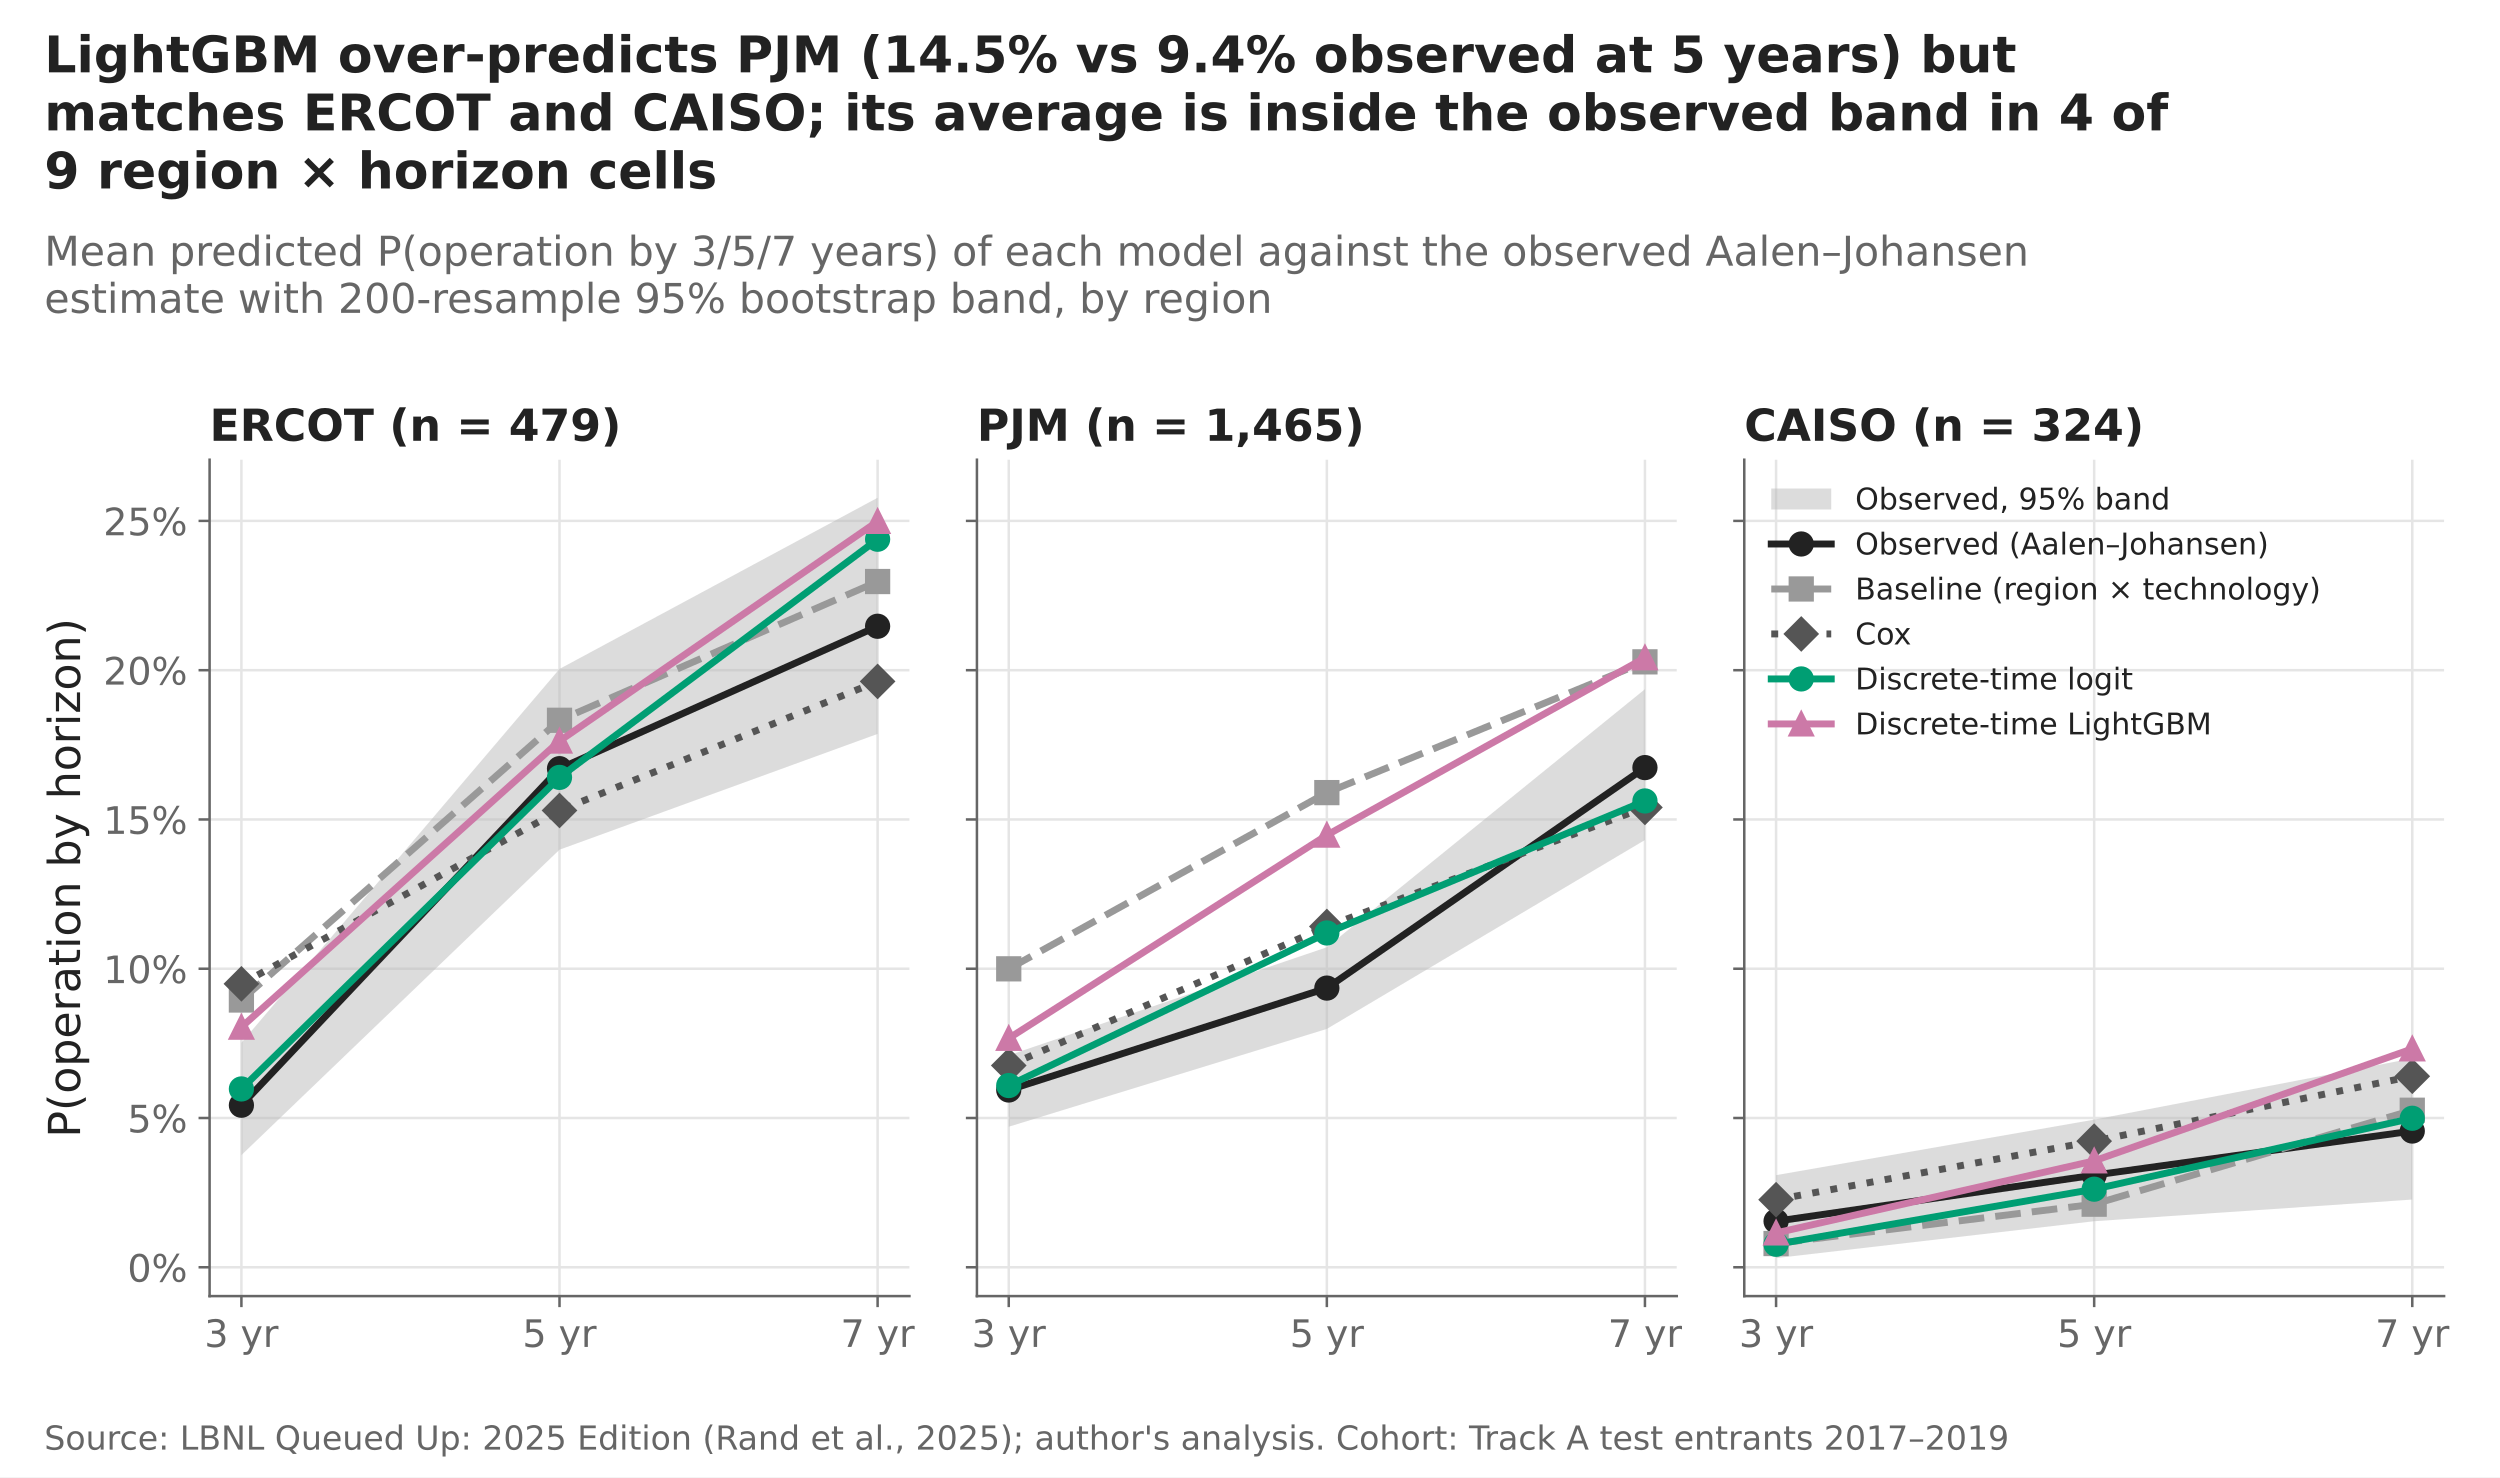
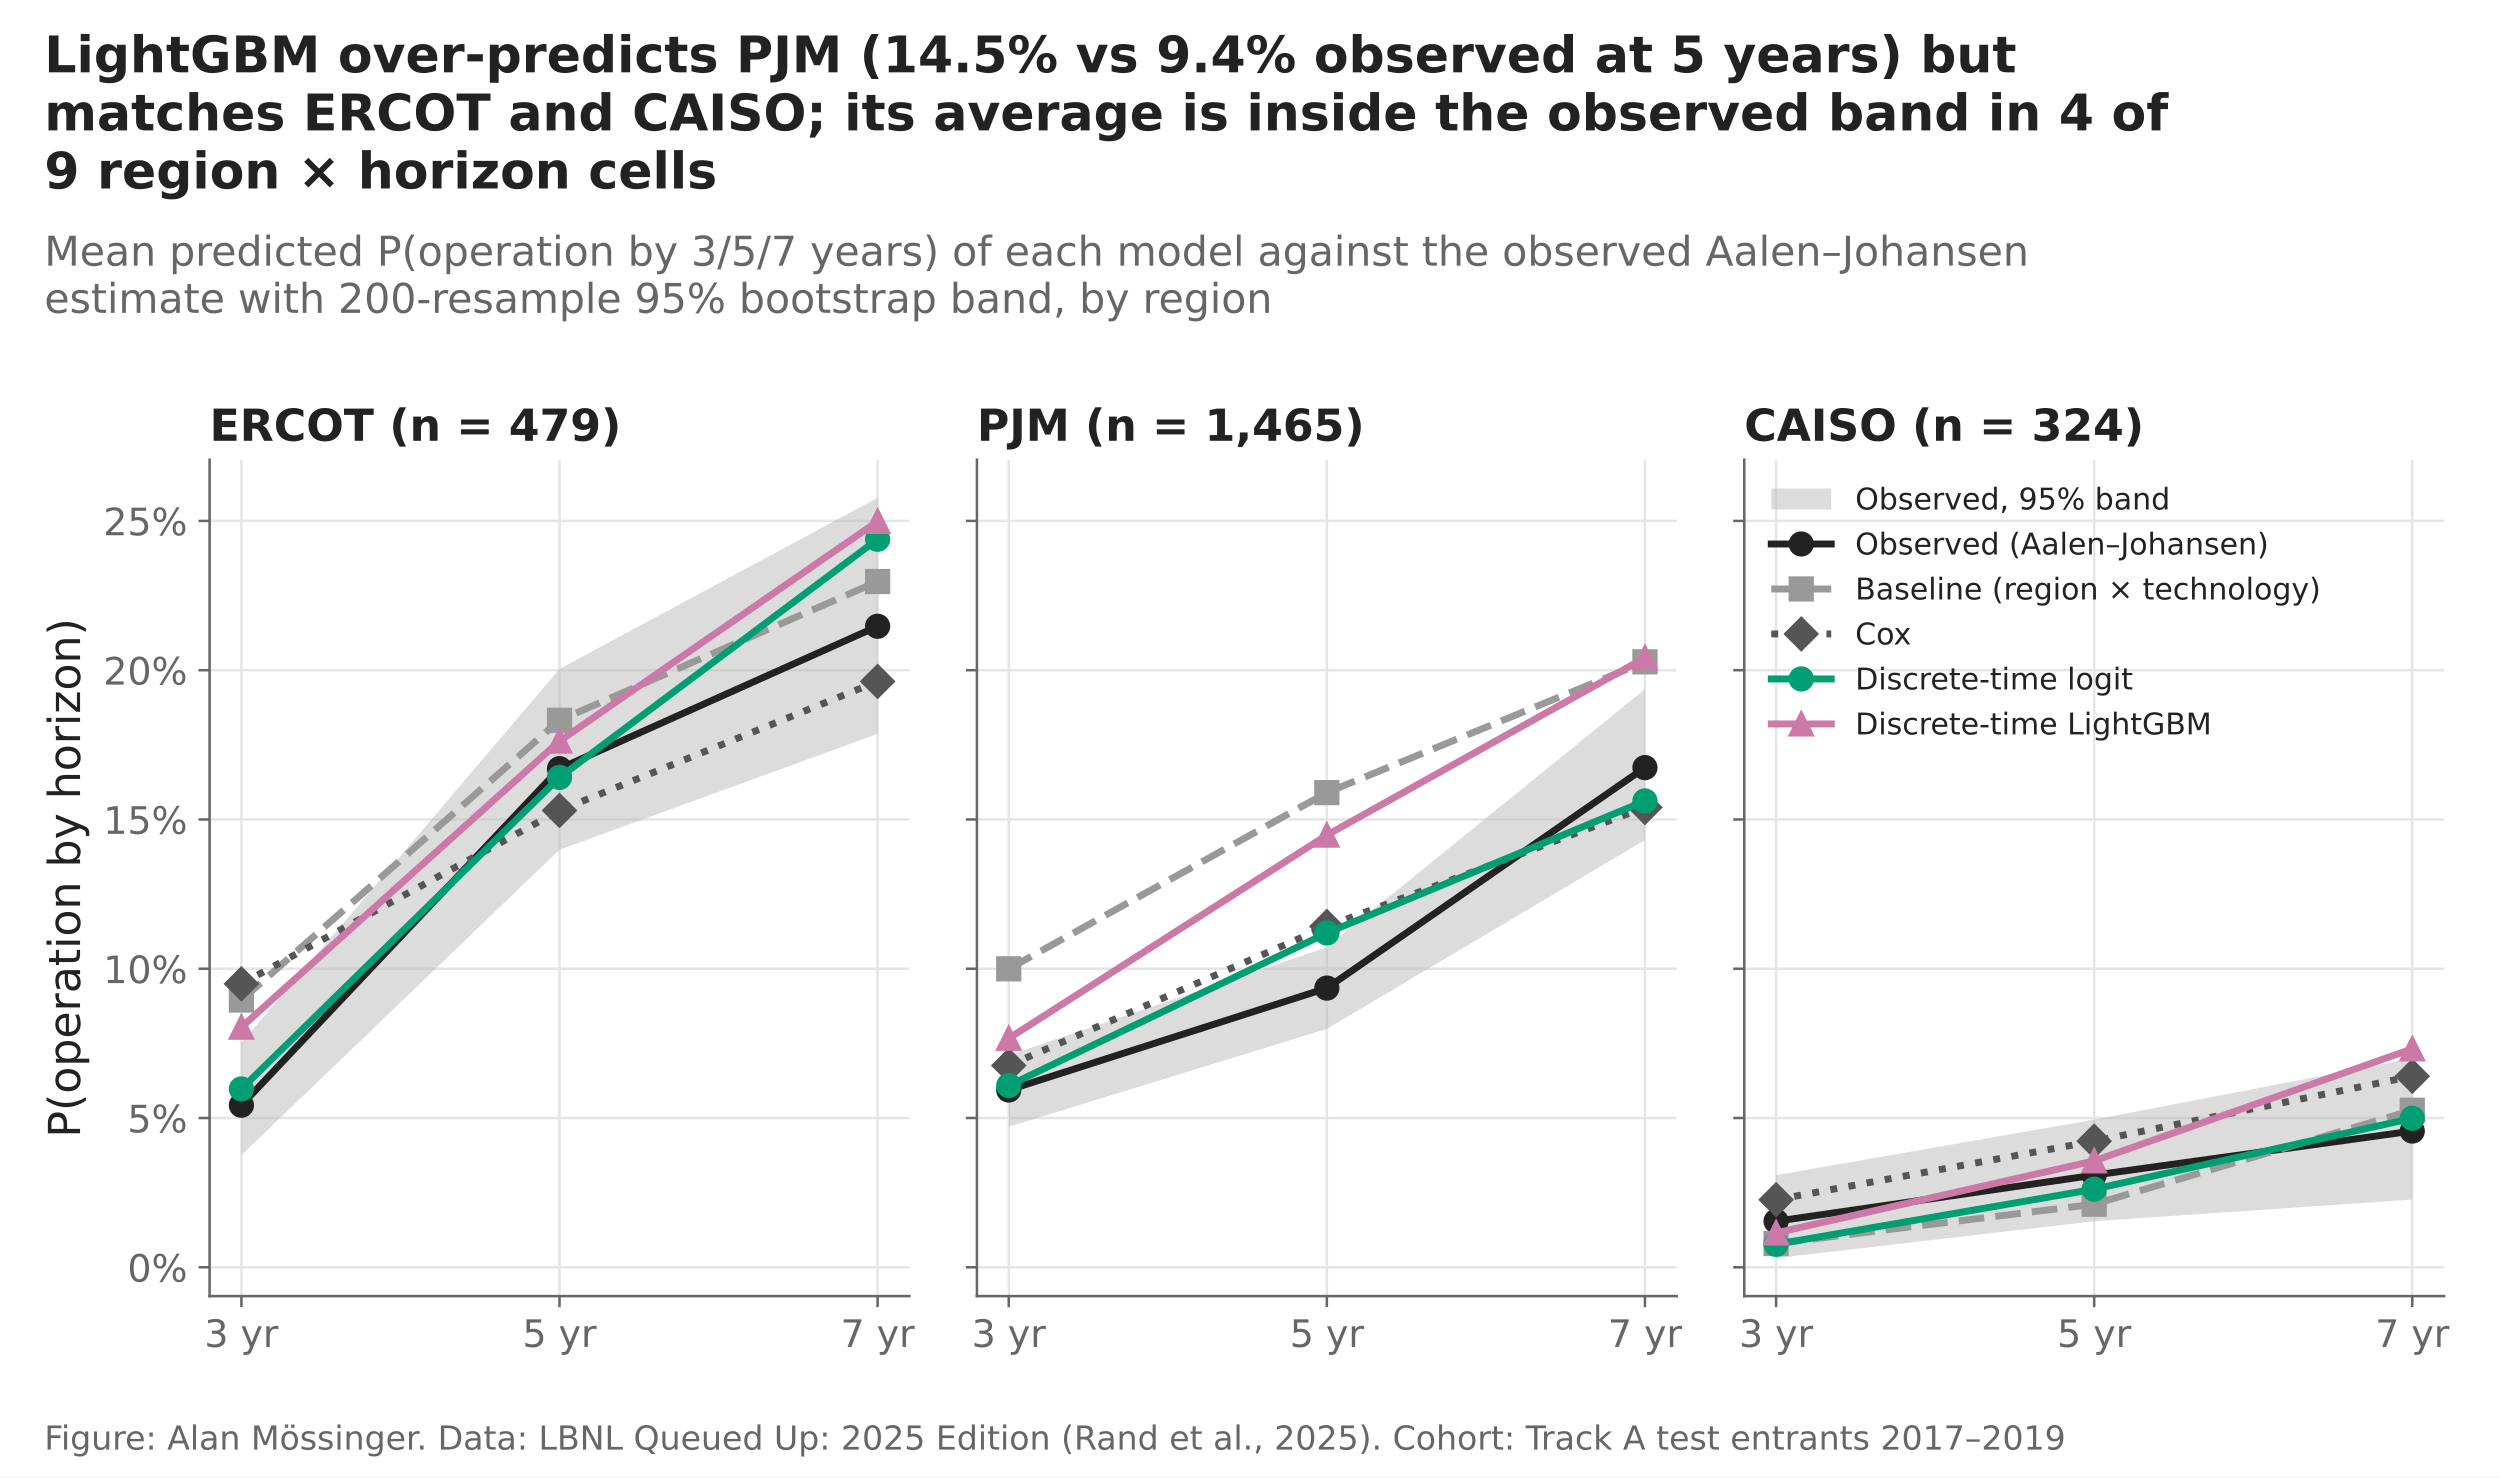
<svg xmlns="http://www.w3.org/2000/svg" xmlns:xlink="http://www.w3.org/1999/xlink" width="792pt" height="468pt" viewBox="0 0 792 468" version="1.1">
  <defs>
    <style type="text/css">*{stroke-linejoin: round; stroke-linecap: butt}</style>
  </defs>
  <g id="figure_1">
    <g id="patch_1">
      <path d="M 0 468  L 792 468  L 792 0  L 0 0  z " style="fill: #ffffff" />
    </g>
    <g id="axes_1">
      <g id="patch_2">
        <path d="M 66.4 410.603  L 288.103 410.603  L 288.103 145.641  L 66.4 145.641  z " style="fill: #ffffff" />
      </g>
      <g id="matplotlib.axis_1">
        <g id="xtick_1">
          <g id="line2d_1">
            <path d="M 76.477 410.603  L 76.477 145.641  " clip-path="url(#p78c0a862c9)" style="fill: none; stroke: #e5e5e5; stroke-width: 0.8; stroke-linecap: square" />
          </g>
          <g id="line2d_2">
            <defs>
              <path id="me00eba5936" d="M 0 0  L 0 3.5  " style="stroke: #666666; stroke-width: 0.8" />
            </defs>
            <g>
              <use xlink:href="#me00eba5936" x="76.477" y="410.603" style="fill: #666666; stroke: #666666; stroke-width: 0.8" />
            </g>
          </g>
          <g id="text_1">
            <text style="font-size: 12px; font-family: 'DejaVu Sans', 'Bitstream Vera Sans', 'Computer Modern Sans Serif', 'Lucida Grande', 'Verdana', 'Geneva', 'Lucid', 'Arial', 'Helvetica', 'Avant Garde', sans-serif; text-anchor: middle; fill: #666666" x="76.477" y="426.72" transform="rotate(-0 76.47741 426.7202)">3 yr</text>
          </g>
        </g>
        <g id="xtick_2">
          <g id="line2d_3">
            <path d="M 177.252 410.603  L 177.252 145.641  " clip-path="url(#p78c0a862c9)" style="fill: none; stroke: #e5e5e5; stroke-width: 0.8; stroke-linecap: square" />
          </g>
          <g id="line2d_4">
            <g>
              <use xlink:href="#me00eba5936" x="177.252" y="410.603" style="fill: #666666; stroke: #666666; stroke-width: 0.8" />
            </g>
          </g>
          <g id="text_2">
            <text style="font-size: 12px; font-family: 'DejaVu Sans', 'Bitstream Vera Sans', 'Computer Modern Sans Serif', 'Lucida Grande', 'Verdana', 'Geneva', 'Lucid', 'Arial', 'Helvetica', 'Avant Garde', sans-serif; text-anchor: middle; fill: #666666" x="177.252" y="426.72" transform="rotate(-0 177.2516 426.7202)">5 yr</text>
          </g>
        </g>
        <g id="xtick_3">
          <g id="line2d_5">
            <path d="M 278.026 410.603  L 278.026 145.641  " clip-path="url(#p78c0a862c9)" style="fill: none; stroke: #e5e5e5; stroke-width: 0.8; stroke-linecap: square" />
          </g>
          <g id="line2d_6">
            <g>
              <use xlink:href="#me00eba5936" x="278.026" y="410.603" style="fill: #666666; stroke: #666666; stroke-width: 0.8" />
            </g>
          </g>
          <g id="text_3">
            <text style="font-size: 12px; font-family: 'DejaVu Sans', 'Bitstream Vera Sans', 'Computer Modern Sans Serif', 'Lucida Grande', 'Verdana', 'Geneva', 'Lucid', 'Arial', 'Helvetica', 'Avant Garde', sans-serif; text-anchor: middle; fill: #666666" x="278.026" y="426.72" transform="rotate(-0 278.0257 426.7202)">7 yr</text>
          </g>
        </g>
      </g>
      <g id="matplotlib.axis_2">
        <g id="ytick_1">
          <g id="line2d_7">
            <path d="M 66.4 401.478  L 288.103 401.478  " clip-path="url(#p78c0a862c9)" style="fill: none; stroke: #e5e5e5; stroke-width: 0.8; stroke-linecap: square" />
          </g>
          <g id="line2d_8">
            <defs>
              <path id="mce5acbc380" d="M 0 0  L -3.5 0  " style="stroke: #666666; stroke-width: 0.8" />
            </defs>
            <g>
              <use xlink:href="#mce5acbc380" x="66.4" y="401.478" style="fill: #666666; stroke: #666666; stroke-width: 0.8" />
            </g>
          </g>
          <g id="text_4">
            <text style="font-size: 12px; font-family: 'DejaVu Sans', 'Bitstream Vera Sans', 'Computer Modern Sans Serif', 'Lucida Grande', 'Verdana', 'Geneva', 'Lucid', 'Arial', 'Helvetica', 'Avant Garde', sans-serif; text-anchor: end; fill: #666666" x="59.4" y="406.037" transform="rotate(-0 59.4 406.0371)">0%</text>
          </g>
        </g>
        <g id="ytick_2">
          <g id="line2d_9">
            <path d="M 66.4 354.187  L 288.103 354.187  " clip-path="url(#p78c0a862c9)" style="fill: none; stroke: #e5e5e5; stroke-width: 0.8; stroke-linecap: square" />
          </g>
          <g id="line2d_10">
            <g>
              <use xlink:href="#mce5acbc380" x="66.4" y="354.187" style="fill: #666666; stroke: #666666; stroke-width: 0.8" />
            </g>
          </g>
          <g id="text_5">
            <text style="font-size: 12px; font-family: 'DejaVu Sans', 'Bitstream Vera Sans', 'Computer Modern Sans Serif', 'Lucida Grande', 'Verdana', 'Geneva', 'Lucid', 'Arial', 'Helvetica', 'Avant Garde', sans-serif; text-anchor: end; fill: #666666" x="59.4" y="358.746" transform="rotate(-0 59.4 358.7459)">5%</text>
          </g>
        </g>
        <g id="ytick_3">
          <g id="line2d_11">
            <path d="M 66.4 306.896  L 288.103 306.896  " clip-path="url(#p78c0a862c9)" style="fill: none; stroke: #e5e5e5; stroke-width: 0.8; stroke-linecap: square" />
          </g>
          <g id="line2d_12">
            <g>
              <use xlink:href="#mce5acbc380" x="66.4" y="306.896" style="fill: #666666; stroke: #666666; stroke-width: 0.8" />
            </g>
          </g>
          <g id="text_6">
            <text style="font-size: 12px; font-family: 'DejaVu Sans', 'Bitstream Vera Sans', 'Computer Modern Sans Serif', 'Lucida Grande', 'Verdana', 'Geneva', 'Lucid', 'Arial', 'Helvetica', 'Avant Garde', sans-serif; text-anchor: end; fill: #666666" x="59.4" y="311.455" transform="rotate(-0 59.4 311.4546)">10%</text>
          </g>
        </g>
        <g id="ytick_4">
          <g id="line2d_13">
            <path d="M 66.4 259.605  L 288.103 259.605  " clip-path="url(#p78c0a862c9)" style="fill: none; stroke: #e5e5e5; stroke-width: 0.8; stroke-linecap: square" />
          </g>
          <g id="line2d_14">
            <g>
              <use xlink:href="#mce5acbc380" x="66.4" y="259.605" style="fill: #666666; stroke: #666666; stroke-width: 0.8" />
            </g>
          </g>
          <g id="text_7">
            <text style="font-size: 12px; font-family: 'DejaVu Sans', 'Bitstream Vera Sans', 'Computer Modern Sans Serif', 'Lucida Grande', 'Verdana', 'Geneva', 'Lucid', 'Arial', 'Helvetica', 'Avant Garde', sans-serif; text-anchor: end; fill: #666666" x="59.4" y="264.163" transform="rotate(-0 59.4 264.1634)">15%</text>
          </g>
        </g>
        <g id="ytick_5">
          <g id="line2d_15">
            <path d="M 66.4 212.314  L 288.103 212.314  " clip-path="url(#p78c0a862c9)" style="fill: none; stroke: #e5e5e5; stroke-width: 0.8; stroke-linecap: square" />
          </g>
          <g id="line2d_16">
            <g>
              <use xlink:href="#mce5acbc380" x="66.4" y="212.314" style="fill: #666666; stroke: #666666; stroke-width: 0.8" />
            </g>
          </g>
          <g id="text_8">
            <text style="font-size: 12px; font-family: 'DejaVu Sans', 'Bitstream Vera Sans', 'Computer Modern Sans Serif', 'Lucida Grande', 'Verdana', 'Geneva', 'Lucid', 'Arial', 'Helvetica', 'Avant Garde', sans-serif; text-anchor: end; fill: #666666" x="59.4" y="216.872" transform="rotate(-0 59.4 216.8722)">20%</text>
          </g>
        </g>
        <g id="ytick_6">
          <g id="line2d_17">
            <path d="M 66.4 165.022  L 288.103 165.022  " clip-path="url(#p78c0a862c9)" style="fill: none; stroke: #e5e5e5; stroke-width: 0.8; stroke-linecap: square" />
          </g>
          <g id="line2d_18">
            <g>
              <use xlink:href="#mce5acbc380" x="66.4" y="165.022" style="fill: #666666; stroke: #666666; stroke-width: 0.8" />
            </g>
          </g>
          <g id="text_9">
            <text style="font-size: 12px; font-family: 'DejaVu Sans', 'Bitstream Vera Sans', 'Computer Modern Sans Serif', 'Lucida Grande', 'Verdana', 'Geneva', 'Lucid', 'Arial', 'Helvetica', 'Avant Garde', sans-serif; text-anchor: end; fill: #666666" x="59.4" y="169.581" transform="rotate(-0 59.4 169.581)">25%</text>
          </g>
        </g>
        <g id="text_10">
          <text style="font-size: 14px; font-family: 'DejaVu Sans', 'Bitstream Vera Sans', 'Computer Modern Sans Serif', 'Lucida Grande', 'Verdana', 'Geneva', 'Lucid', 'Arial', 'Helvetica', 'Avant Garde', sans-serif; text-anchor: middle; fill: #222222" x="25.365" y="278.122" transform="rotate(-90 25.36484 278.1219)">P(operation by horizon)</text>
        </g>
      </g>
      <g id="FillBetweenPolyCollection_1">
        <defs>
          <path id="mfaa41345ef" d="M 76.477 -137.656  L 76.477 -102.064  L 177.252 -198.818  L 278.026 -235.502  L 278.026 -310.316  L 278.026 -310.316  L 177.252 -256.081  L 76.477 -137.656  z " />
        </defs>
        <g clip-path="url(#p78c0a862c9)">
          <use xlink:href="#mfaa41345ef" x="0" y="468" style="fill: #bbbbbb; fill-opacity: 0.5" />
        </g>
      </g>
      <g id="line2d_19">
        <path d="M 76.477 350.139  L 177.252 243.512  L 278.026 198.399  " clip-path="url(#p78c0a862c9)" style="fill: none; stroke: #222222; stroke-width: 2.2; stroke-linecap: square" />
        <defs>
          <path id="mf00404a9de" d="M 0 3.5  C 0.928 3.5 1.819 3.131 2.475 2.475  C 3.131 1.819 3.5 0.928 3.5 0  C 3.5 -0.928 3.131 -1.819 2.475 -2.475  C 1.819 -3.131 0.928 -3.5 0 -3.5  C -0.928 -3.5 -1.819 -3.131 -2.475 -2.475  C -3.131 -1.819 -3.5 -0.928 -3.5 0  C -3.5 0.928 -3.131 1.819 -2.475 2.475  C -1.819 3.131 -0.928 3.5 0 3.5  z " style="stroke: #222222" />
        </defs>
        <g clip-path="url(#p78c0a862c9)">
          <use xlink:href="#mf00404a9de" x="76.477" y="350.139" style="fill: #222222; stroke: #222222" />
          <use xlink:href="#mf00404a9de" x="177.252" y="243.512" style="fill: #222222; stroke: #222222" />
          <use xlink:href="#mf00404a9de" x="278.026" y="198.399" style="fill: #222222; stroke: #222222" />
        </g>
      </g>
      <g id="line2d_20">
        <path d="M 76.477 316.798  L 177.252 228.186  L 278.026 184.23  " clip-path="url(#p78c0a862c9)" style="fill: none; stroke-dasharray: 8.14,3.52; stroke-dashoffset: 0; stroke: #999999; stroke-width: 2.2" />
        <defs>
          <path id="m0783df0c65" d="M -3.5 3.5  L 3.5 3.5  L 3.5 -3.5  L -3.5 -3.5  z " style="stroke: #999999; stroke-linejoin: miter" />
        </defs>
        <g clip-path="url(#p78c0a862c9)">
          <use xlink:href="#m0783df0c65" x="76.477" y="316.798" style="fill: #999999; stroke: #999999; stroke-linejoin: miter" />
          <use xlink:href="#m0783df0c65" x="177.252" y="228.186" style="fill: #999999; stroke: #999999; stroke-linejoin: miter" />
          <use xlink:href="#m0783df0c65" x="278.026" y="184.23" style="fill: #999999; stroke: #999999; stroke-linejoin: miter" />
        </g>
      </g>
      <g id="line2d_21">
        <path d="M 76.477 311.677  L 177.252 256.758  L 278.026 215.873  " clip-path="url(#p78c0a862c9)" style="fill: none; stroke-dasharray: 2.2,3.63; stroke-dashoffset: 0; stroke: #555555; stroke-width: 2.2" />
        <defs>
          <path id="m319de6a59a" d="M 0 4.95  L 4.95 0  L 0 -4.95  L -4.95 0  z " style="stroke: #555555; stroke-linejoin: miter" />
        </defs>
        <g clip-path="url(#p78c0a862c9)">
          <use xlink:href="#m319de6a59a" x="76.477" y="311.677" style="fill: #555555; stroke: #555555; stroke-linejoin: miter" />
          <use xlink:href="#m319de6a59a" x="177.252" y="256.758" style="fill: #555555; stroke: #555555; stroke-linejoin: miter" />
          <use xlink:href="#m319de6a59a" x="278.026" y="215.873" style="fill: #555555; stroke: #555555; stroke-linejoin: miter" />
        </g>
      </g>
      <g id="line2d_22">
        <path d="M 76.477 344.977  L 177.252 246.278  L 278.026 170.83  " clip-path="url(#p78c0a862c9)" style="fill: none; stroke: #009e73; stroke-width: 2.2; stroke-linecap: square" />
        <defs>
          <path id="m28ace9e660" d="M 0 3.5  C 0.928 3.5 1.819 3.131 2.475 2.475  C 3.131 1.819 3.5 0.928 3.5 0  C 3.5 -0.928 3.131 -1.819 2.475 -2.475  C 1.819 -3.131 0.928 -3.5 0 -3.5  C -0.928 -3.5 -1.819 -3.131 -2.475 -2.475  C -3.131 -1.819 -3.5 -0.928 -3.5 0  C -3.5 0.928 -3.131 1.819 -2.475 2.475  C -1.819 3.131 -0.928 3.5 0 3.5  z " style="stroke: #009e73" />
        </defs>
        <g clip-path="url(#p78c0a862c9)">
          <use xlink:href="#m28ace9e660" x="76.477" y="344.977" style="fill: #009e73; stroke: #009e73" />
          <use xlink:href="#m28ace9e660" x="177.252" y="246.278" style="fill: #009e73; stroke: #009e73" />
          <use xlink:href="#m28ace9e660" x="278.026" y="170.83" style="fill: #009e73; stroke: #009e73" />
        </g>
      </g>
      <g id="line2d_23">
        <path d="M 76.477 325.406  L 177.252 234.76  L 278.026 165.172  " clip-path="url(#p78c0a862c9)" style="fill: none; stroke: #cc79a7; stroke-width: 2.2; stroke-linecap: square" />
        <defs>
          <path id="m521713a300" d="M 0 -3.5  L -3.5 3.5  L 3.5 3.5  z " style="stroke: #cc79a7; stroke-linejoin: miter" />
        </defs>
        <g clip-path="url(#p78c0a862c9)">
          <use xlink:href="#m521713a300" x="76.477" y="325.406" style="fill: #cc79a7; stroke: #cc79a7; stroke-linejoin: miter" />
          <use xlink:href="#m521713a300" x="177.252" y="234.76" style="fill: #cc79a7; stroke: #cc79a7; stroke-linejoin: miter" />
          <use xlink:href="#m521713a300" x="278.026" y="165.172" style="fill: #cc79a7; stroke: #cc79a7; stroke-linejoin: miter" />
        </g>
      </g>
      <g id="patch_3">
        <path d="M 66.4 410.603  L 66.4 145.641  " style="fill: none; stroke: #666666; stroke-width: 0.8; stroke-linejoin: miter; stroke-linecap: square" />
      </g>
      <g id="patch_4">
        <path d="M 66.4 410.603  L 288.103 410.603  " style="fill: none; stroke: #666666; stroke-width: 0.8; stroke-linejoin: miter; stroke-linecap: square" />
      </g>
      <g id="text_11">
        <text style="font-weight: 700; font-size: 14px; font-family: 'DejaVu Sans', 'Bitstream Vera Sans', 'Computer Modern Sans Serif', 'Lucida Grande', 'Verdana', 'Geneva', 'Lucid', 'Arial', 'Helvetica', 'Avant Garde', sans-serif; text-anchor: start; fill: #222222" x="66.4" y="139.641" transform="rotate(-0 66.4 139.6407)">ERCOT (n = 479)</text>
      </g>
    </g>
    <g id="axes_2">
      <g id="patch_5">
        <path d="M 309.491 410.603  L 531.195 410.603  L 531.195 145.641  L 309.491 145.641  z " style="fill: #ffffff" />
      </g>
      <g id="matplotlib.axis_3">
        <g id="xtick_4">
          <g id="line2d_24">
            <path d="M 319.569 410.603  L 319.569 145.641  " clip-path="url(#p1005123829)" style="fill: none; stroke: #e5e5e5; stroke-width: 0.8; stroke-linecap: square" />
          </g>
          <g id="line2d_25">
            <g>
              <use xlink:href="#me00eba5936" x="319.569" y="410.603" style="fill: #666666; stroke: #666666; stroke-width: 0.8" />
            </g>
          </g>
          <g id="text_12">
            <text style="font-size: 12px; font-family: 'DejaVu Sans', 'Bitstream Vera Sans', 'Computer Modern Sans Serif', 'Lucida Grande', 'Verdana', 'Geneva', 'Lucid', 'Arial', 'Helvetica', 'Avant Garde', sans-serif; text-anchor: middle; fill: #666666" x="319.569" y="426.72" transform="rotate(-0 319.5688 426.7202)">3 yr</text>
          </g>
        </g>
        <g id="xtick_5">
          <g id="line2d_26">
            <path d="M 420.343 410.603  L 420.343 145.641  " clip-path="url(#p1005123829)" style="fill: none; stroke: #e5e5e5; stroke-width: 0.8; stroke-linecap: square" />
          </g>
          <g id="line2d_27">
            <g>
              <use xlink:href="#me00eba5936" x="420.343" y="410.603" style="fill: #666666; stroke: #666666; stroke-width: 0.8" />
            </g>
          </g>
          <g id="text_13">
            <text style="font-size: 12px; font-family: 'DejaVu Sans', 'Bitstream Vera Sans', 'Computer Modern Sans Serif', 'Lucida Grande', 'Verdana', 'Geneva', 'Lucid', 'Arial', 'Helvetica', 'Avant Garde', sans-serif; text-anchor: middle; fill: #666666" x="420.343" y="426.72" transform="rotate(-0 420.3429 426.7202)">5 yr</text>
          </g>
        </g>
        <g id="xtick_6">
          <g id="line2d_28">
            <path d="M 521.117 410.603  L 521.117 145.641  " clip-path="url(#p1005123829)" style="fill: none; stroke: #e5e5e5; stroke-width: 0.8; stroke-linecap: square" />
          </g>
          <g id="line2d_29">
            <g>
              <use xlink:href="#me00eba5936" x="521.117" y="410.603" style="fill: #666666; stroke: #666666; stroke-width: 0.8" />
            </g>
          </g>
          <g id="text_14">
            <text style="font-size: 12px; font-family: 'DejaVu Sans', 'Bitstream Vera Sans', 'Computer Modern Sans Serif', 'Lucida Grande', 'Verdana', 'Geneva', 'Lucid', 'Arial', 'Helvetica', 'Avant Garde', sans-serif; text-anchor: middle; fill: #666666" x="521.117" y="426.72" transform="rotate(-0 521.1171 426.7202)">7 yr</text>
          </g>
        </g>
      </g>
      <g id="matplotlib.axis_4">
        <g id="ytick_7">
          <g id="line2d_30">
            <path d="M 309.491 401.478  L 531.195 401.478  " clip-path="url(#p1005123829)" style="fill: none; stroke: #e5e5e5; stroke-width: 0.8; stroke-linecap: square" />
          </g>
          <g id="line2d_31">
            <g>
              <use xlink:href="#mce5acbc380" x="309.491" y="401.478" style="fill: #666666; stroke: #666666; stroke-width: 0.8" />
            </g>
          </g>
        </g>
        <g id="ytick_8">
          <g id="line2d_32">
            <path d="M 309.491 354.187  L 531.195 354.187  " clip-path="url(#p1005123829)" style="fill: none; stroke: #e5e5e5; stroke-width: 0.8; stroke-linecap: square" />
          </g>
          <g id="line2d_33">
            <g>
              <use xlink:href="#mce5acbc380" x="309.491" y="354.187" style="fill: #666666; stroke: #666666; stroke-width: 0.8" />
            </g>
          </g>
        </g>
        <g id="ytick_9">
          <g id="line2d_34">
            <path d="M 309.491 306.896  L 531.195 306.896  " clip-path="url(#p1005123829)" style="fill: none; stroke: #e5e5e5; stroke-width: 0.8; stroke-linecap: square" />
          </g>
          <g id="line2d_35">
            <g>
              <use xlink:href="#mce5acbc380" x="309.491" y="306.896" style="fill: #666666; stroke: #666666; stroke-width: 0.8" />
            </g>
          </g>
        </g>
        <g id="ytick_10">
          <g id="line2d_36">
            <path d="M 309.491 259.605  L 531.195 259.605  " clip-path="url(#p1005123829)" style="fill: none; stroke: #e5e5e5; stroke-width: 0.8; stroke-linecap: square" />
          </g>
          <g id="line2d_37">
            <g>
              <use xlink:href="#mce5acbc380" x="309.491" y="259.605" style="fill: #666666; stroke: #666666; stroke-width: 0.8" />
            </g>
          </g>
        </g>
        <g id="ytick_11">
          <g id="line2d_38">
            <path d="M 309.491 212.314  L 531.195 212.314  " clip-path="url(#p1005123829)" style="fill: none; stroke: #e5e5e5; stroke-width: 0.8; stroke-linecap: square" />
          </g>
          <g id="line2d_39">
            <g>
              <use xlink:href="#mce5acbc380" x="309.491" y="212.314" style="fill: #666666; stroke: #666666; stroke-width: 0.8" />
            </g>
          </g>
        </g>
        <g id="ytick_12">
          <g id="line2d_40">
            <path d="M 309.491 165.022  L 531.195 165.022  " clip-path="url(#p1005123829)" style="fill: none; stroke: #e5e5e5; stroke-width: 0.8; stroke-linecap: square" />
          </g>
          <g id="line2d_41">
            <g>
              <use xlink:href="#mce5acbc380" x="309.491" y="165.022" style="fill: #666666; stroke: #666666; stroke-width: 0.8" />
            </g>
          </g>
        </g>
      </g>
      <g id="FillBetweenPolyCollection_2">
        <defs>
          <path id="m3ea08d32d9" d="M 319.569 -133.681  L 319.569 -111.053  L 420.343 -142.042  L 521.117 -201.894  L 521.117 -249.669  L 521.117 -249.669  L 420.343 -167.915  L 319.569 -133.681  z " />
        </defs>
        <g clip-path="url(#p1005123829)">
          <use xlink:href="#m3ea08d32d9" x="0" y="468" style="fill: #bbbbbb; fill-opacity: 0.5" />
        </g>
      </g>
      <g id="line2d_42">
        <path d="M 319.569 345.31  L 420.343 313.029  L 521.117 243.173  " clip-path="url(#p1005123829)" style="fill: none; stroke: #222222; stroke-width: 2.2; stroke-linecap: square" />
        <g clip-path="url(#p1005123829)">
          <use xlink:href="#mf00404a9de" x="319.569" y="345.31" style="fill: #222222; stroke: #222222" />
          <use xlink:href="#mf00404a9de" x="420.343" y="313.029" style="fill: #222222; stroke: #222222" />
          <use xlink:href="#mf00404a9de" x="521.117" y="243.173" style="fill: #222222; stroke: #222222" />
        </g>
      </g>
      <g id="line2d_43">
        <path d="M 319.569 306.926  L 420.343 251.097  L 521.117 209.674  " clip-path="url(#p1005123829)" style="fill: none; stroke-dasharray: 8.14,3.52; stroke-dashoffset: 0; stroke: #999999; stroke-width: 2.2" />
        <g clip-path="url(#p1005123829)">
          <use xlink:href="#m0783df0c65" x="319.569" y="306.926" style="fill: #999999; stroke: #999999; stroke-linejoin: miter" />
          <use xlink:href="#m0783df0c65" x="420.343" y="251.097" style="fill: #999999; stroke: #999999; stroke-linejoin: miter" />
          <use xlink:href="#m0783df0c65" x="521.117" y="209.674" style="fill: #999999; stroke: #999999; stroke-linejoin: miter" />
        </g>
      </g>
      <g id="line2d_44">
        <path d="M 319.569 337.547  L 420.343 293.504  L 521.117 255.8  " clip-path="url(#p1005123829)" style="fill: none; stroke-dasharray: 2.2,3.63; stroke-dashoffset: 0; stroke: #555555; stroke-width: 2.2" />
        <g clip-path="url(#p1005123829)">
          <use xlink:href="#m319de6a59a" x="319.569" y="337.547" style="fill: #555555; stroke: #555555; stroke-linejoin: miter" />
          <use xlink:href="#m319de6a59a" x="420.343" y="293.504" style="fill: #555555; stroke: #555555; stroke-linejoin: miter" />
          <use xlink:href="#m319de6a59a" x="521.117" y="255.8" style="fill: #555555; stroke: #555555; stroke-linejoin: miter" />
        </g>
      </g>
      <g id="line2d_45">
        <path d="M 319.569 343.899  L 420.343 295.566  L 521.117 253.744  " clip-path="url(#p1005123829)" style="fill: none; stroke: #009e73; stroke-width: 2.2; stroke-linecap: square" />
        <g clip-path="url(#p1005123829)">
          <use xlink:href="#m28ace9e660" x="319.569" y="343.899" style="fill: #009e73; stroke: #009e73" />
          <use xlink:href="#m28ace9e660" x="420.343" y="295.566" style="fill: #009e73; stroke: #009e73" />
          <use xlink:href="#m28ace9e660" x="521.117" y="253.744" style="fill: #009e73; stroke: #009e73" />
        </g>
      </g>
      <g id="line2d_46">
        <path d="M 319.569 328.945  L 420.343 264.564  L 521.117 208.387  " clip-path="url(#p1005123829)" style="fill: none; stroke: #cc79a7; stroke-width: 2.2; stroke-linecap: square" />
        <g clip-path="url(#p1005123829)">
          <use xlink:href="#m521713a300" x="319.569" y="328.945" style="fill: #cc79a7; stroke: #cc79a7; stroke-linejoin: miter" />
          <use xlink:href="#m521713a300" x="420.343" y="264.564" style="fill: #cc79a7; stroke: #cc79a7; stroke-linejoin: miter" />
          <use xlink:href="#m521713a300" x="521.117" y="208.387" style="fill: #cc79a7; stroke: #cc79a7; stroke-linejoin: miter" />
        </g>
      </g>
      <g id="patch_6">
        <path d="M 309.491 410.603  L 309.491 145.641  " style="fill: none; stroke: #666666; stroke-width: 0.8; stroke-linejoin: miter; stroke-linecap: square" />
      </g>
      <g id="patch_7">
        <path d="M 309.491 410.603  L 531.195 410.603  " style="fill: none; stroke: #666666; stroke-width: 0.8; stroke-linejoin: miter; stroke-linecap: square" />
      </g>
      <g id="text_15">
        <text style="font-weight: 700; font-size: 14px; font-family: 'DejaVu Sans', 'Bitstream Vera Sans', 'Computer Modern Sans Serif', 'Lucida Grande', 'Verdana', 'Geneva', 'Lucid', 'Arial', 'Helvetica', 'Avant Garde', sans-serif; text-anchor: start; fill: #222222" x="309.491" y="139.641" transform="rotate(-0 309.4914 139.6407)">PJM (n = 1,465)</text>
      </g>
    </g>
    <g id="axes_3">
      <g id="patch_8">
        <path d="M 552.583 410.603  L 774.286 410.603  L 774.286 145.641  L 552.583 145.641  z " style="fill: #ffffff" />
      </g>
      <g id="matplotlib.axis_5">
        <g id="xtick_7">
          <g id="line2d_47">
            <path d="M 562.66 410.603  L 562.66 145.641  " clip-path="url(#p6fd5a58a77)" style="fill: none; stroke: #e5e5e5; stroke-width: 0.8; stroke-linecap: square" />
          </g>
          <g id="line2d_48">
            <g>
              <use xlink:href="#me00eba5936" x="562.66" y="410.603" style="fill: #666666; stroke: #666666; stroke-width: 0.8" />
            </g>
          </g>
          <g id="text_16">
            <text style="font-size: 12px; font-family: 'DejaVu Sans', 'Bitstream Vera Sans', 'Computer Modern Sans Serif', 'Lucida Grande', 'Verdana', 'Geneva', 'Lucid', 'Arial', 'Helvetica', 'Avant Garde', sans-serif; text-anchor: middle; fill: #666666" x="562.66" y="426.72" transform="rotate(-0 562.6602 426.7202)">3 yr</text>
          </g>
        </g>
        <g id="xtick_8">
          <g id="line2d_49">
            <path d="M 663.434 410.603  L 663.434 145.641  " clip-path="url(#p6fd5a58a77)" style="fill: none; stroke: #e5e5e5; stroke-width: 0.8; stroke-linecap: square" />
          </g>
          <g id="line2d_50">
            <g>
              <use xlink:href="#me00eba5936" x="663.434" y="410.603" style="fill: #666666; stroke: #666666; stroke-width: 0.8" />
            </g>
          </g>
          <g id="text_17">
            <text style="font-size: 12px; font-family: 'DejaVu Sans', 'Bitstream Vera Sans', 'Computer Modern Sans Serif', 'Lucida Grande', 'Verdana', 'Geneva', 'Lucid', 'Arial', 'Helvetica', 'Avant Garde', sans-serif; text-anchor: middle; fill: #666666" x="663.434" y="426.72" transform="rotate(-0 663.4343 426.7202)">5 yr</text>
          </g>
        </g>
        <g id="xtick_9">
          <g id="line2d_51">
            <path d="M 764.208 410.603  L 764.208 145.641  " clip-path="url(#p6fd5a58a77)" style="fill: none; stroke: #e5e5e5; stroke-width: 0.8; stroke-linecap: square" />
          </g>
          <g id="line2d_52">
            <g>
              <use xlink:href="#me00eba5936" x="764.208" y="410.603" style="fill: #666666; stroke: #666666; stroke-width: 0.8" />
            </g>
          </g>
          <g id="text_18">
            <text style="font-size: 12px; font-family: 'DejaVu Sans', 'Bitstream Vera Sans', 'Computer Modern Sans Serif', 'Lucida Grande', 'Verdana', 'Geneva', 'Lucid', 'Arial', 'Helvetica', 'Avant Garde', sans-serif; text-anchor: middle; fill: #666666" x="764.208" y="426.72" transform="rotate(-0 764.2085 426.7202)">7 yr</text>
          </g>
        </g>
      </g>
      <g id="matplotlib.axis_6">
        <g id="ytick_13">
          <g id="line2d_53">
            <path d="M 552.583 401.478  L 774.286 401.478  " clip-path="url(#p6fd5a58a77)" style="fill: none; stroke: #e5e5e5; stroke-width: 0.8; stroke-linecap: square" />
          </g>
          <g id="line2d_54">
            <g>
              <use xlink:href="#mce5acbc380" x="552.583" y="401.478" style="fill: #666666; stroke: #666666; stroke-width: 0.8" />
            </g>
          </g>
        </g>
        <g id="ytick_14">
          <g id="line2d_55">
            <path d="M 552.583 354.187  L 774.286 354.187  " clip-path="url(#p6fd5a58a77)" style="fill: none; stroke: #e5e5e5; stroke-width: 0.8; stroke-linecap: square" />
          </g>
          <g id="line2d_56">
            <g>
              <use xlink:href="#mce5acbc380" x="552.583" y="354.187" style="fill: #666666; stroke: #666666; stroke-width: 0.8" />
            </g>
          </g>
        </g>
        <g id="ytick_15">
          <g id="line2d_57">
            <path d="M 552.583 306.896  L 774.286 306.896  " clip-path="url(#p6fd5a58a77)" style="fill: none; stroke: #e5e5e5; stroke-width: 0.8; stroke-linecap: square" />
          </g>
          <g id="line2d_58">
            <g>
              <use xlink:href="#mce5acbc380" x="552.583" y="306.896" style="fill: #666666; stroke: #666666; stroke-width: 0.8" />
            </g>
          </g>
        </g>
        <g id="ytick_16">
          <g id="line2d_59">
            <path d="M 552.583 259.605  L 774.286 259.605  " clip-path="url(#p6fd5a58a77)" style="fill: none; stroke: #e5e5e5; stroke-width: 0.8; stroke-linecap: square" />
          </g>
          <g id="line2d_60">
            <g>
              <use xlink:href="#mce5acbc380" x="552.583" y="259.605" style="fill: #666666; stroke: #666666; stroke-width: 0.8" />
            </g>
          </g>
        </g>
        <g id="ytick_17">
          <g id="line2d_61">
            <path d="M 552.583 212.314  L 774.286 212.314  " clip-path="url(#p6fd5a58a77)" style="fill: none; stroke: #e5e5e5; stroke-width: 0.8; stroke-linecap: square" />
          </g>
          <g id="line2d_62">
            <g>
              <use xlink:href="#mce5acbc380" x="552.583" y="212.314" style="fill: #666666; stroke: #666666; stroke-width: 0.8" />
            </g>
          </g>
        </g>
        <g id="ytick_18">
          <g id="line2d_63">
            <path d="M 552.583 165.022  L 774.286 165.022  " clip-path="url(#p6fd5a58a77)" style="fill: none; stroke: #e5e5e5; stroke-width: 0.8; stroke-linecap: square" />
          </g>
          <g id="line2d_64">
            <g>
              <use xlink:href="#mce5acbc380" x="552.583" y="165.022" style="fill: #666666; stroke: #666666; stroke-width: 0.8" />
            </g>
          </g>
        </g>
      </g>
      <g id="FillBetweenPolyCollection_3">
        <defs>
          <path id="mbae9f0c252" d="M 562.66 -95.714  L 562.66 -69.441  L 663.434 -81.118  L 764.208 -87.984  L 764.208 -132.703  L 764.208 -132.703  L 663.434 -113.302  L 562.66 -95.714  z " />
        </defs>
        <g clip-path="url(#p6fd5a58a77)">
          <use xlink:href="#mbae9f0c252" x="0" y="468" style="fill: #bbbbbb; fill-opacity: 0.5" />
        </g>
      </g>
      <g id="line2d_65">
        <path d="M 562.66 386.882  L 663.434 372.286  L 764.208 358.311  " clip-path="url(#p6fd5a58a77)" style="fill: none; stroke: #222222; stroke-width: 2.2; stroke-linecap: square" />
        <g clip-path="url(#p6fd5a58a77)">
          <use xlink:href="#mf00404a9de" x="562.66" y="386.882" style="fill: #222222; stroke: #222222" />
          <use xlink:href="#mf00404a9de" x="663.434" y="372.286" style="fill: #222222; stroke: #222222" />
          <use xlink:href="#mf00404a9de" x="764.208" y="358.311" style="fill: #222222; stroke: #222222" />
        </g>
      </g>
      <g id="line2d_66">
        <path d="M 562.66 393.947  L 663.434 381.489  L 764.208 351.722  " clip-path="url(#p6fd5a58a77)" style="fill: none; stroke-dasharray: 8.14,3.52; stroke-dashoffset: 0; stroke: #999999; stroke-width: 2.2" />
        <g clip-path="url(#p6fd5a58a77)">
          <use xlink:href="#m0783df0c65" x="562.66" y="393.947" style="fill: #999999; stroke: #999999; stroke-linejoin: miter" />
          <use xlink:href="#m0783df0c65" x="663.434" y="381.489" style="fill: #999999; stroke: #999999; stroke-linejoin: miter" />
          <use xlink:href="#m0783df0c65" x="764.208" y="351.722" style="fill: #999999; stroke: #999999; stroke-linejoin: miter" />
        </g>
      </g>
      <g id="line2d_67">
        <path d="M 562.66 380.066  L 663.434 361.515  L 764.208 340.959  " clip-path="url(#p6fd5a58a77)" style="fill: none; stroke-dasharray: 2.2,3.63; stroke-dashoffset: 0; stroke: #555555; stroke-width: 2.2" />
        <g clip-path="url(#p6fd5a58a77)">
          <use xlink:href="#m319de6a59a" x="562.66" y="380.066" style="fill: #555555; stroke: #555555; stroke-linejoin: miter" />
          <use xlink:href="#m319de6a59a" x="663.434" y="361.515" style="fill: #555555; stroke: #555555; stroke-linejoin: miter" />
          <use xlink:href="#m319de6a59a" x="764.208" y="340.959" style="fill: #555555; stroke: #555555; stroke-linejoin: miter" />
        </g>
      </g>
      <g id="line2d_68">
        <path d="M 562.66 394.19  L 663.434 376.735  L 764.208 354.266  " clip-path="url(#p6fd5a58a77)" style="fill: none; stroke: #009e73; stroke-width: 2.2; stroke-linecap: square" />
        <g clip-path="url(#p6fd5a58a77)">
          <use xlink:href="#m28ace9e660" x="562.66" y="394.19" style="fill: #009e73; stroke: #009e73" />
          <use xlink:href="#m28ace9e660" x="663.434" y="376.735" style="fill: #009e73; stroke: #009e73" />
          <use xlink:href="#m28ace9e660" x="764.208" y="354.266" style="fill: #009e73; stroke: #009e73" />
        </g>
      </g>
      <g id="line2d_69">
        <path d="M 562.66 390.588  L 663.434 367.759  L 764.208 332.264  " clip-path="url(#p6fd5a58a77)" style="fill: none; stroke: #cc79a7; stroke-width: 2.2; stroke-linecap: square" />
        <g clip-path="url(#p6fd5a58a77)">
          <use xlink:href="#m521713a300" x="562.66" y="390.588" style="fill: #cc79a7; stroke: #cc79a7; stroke-linejoin: miter" />
          <use xlink:href="#m521713a300" x="663.434" y="367.759" style="fill: #cc79a7; stroke: #cc79a7; stroke-linejoin: miter" />
          <use xlink:href="#m521713a300" x="764.208" y="332.264" style="fill: #cc79a7; stroke: #cc79a7; stroke-linejoin: miter" />
        </g>
      </g>
      <g id="patch_9">
        <path d="M 552.583 410.603  L 552.583 145.641  " style="fill: none; stroke: #666666; stroke-width: 0.8; stroke-linejoin: miter; stroke-linecap: square" />
      </g>
      <g id="patch_10">
        <path d="M 552.583 410.603  L 774.286 410.603  " style="fill: none; stroke: #666666; stroke-width: 0.8; stroke-linejoin: miter; stroke-linecap: square" />
      </g>
      <g id="text_19">
        <text style="font-weight: 700; font-size: 14px; font-family: 'DejaVu Sans', 'Bitstream Vera Sans', 'Computer Modern Sans Serif', 'Lucida Grande', 'Verdana', 'Geneva', 'Lucid', 'Arial', 'Helvetica', 'Avant Garde', sans-serif; text-anchor: start; fill: #222222" x="552.583" y="139.641" transform="rotate(-0 552.5827 139.6407)">CAISO (n = 324)</text>
      </g>
      <g id="legend_1">
        <g id="patch_11">
          <path d="M 561.133 161.409  L 580.133 161.409  L 580.133 154.759  L 561.133 154.759  z " style="fill: #bbbbbb; fill-opacity: 0.5" />
        </g>
        <g id="text_20">
          <text style="font-size: 9.5px; font-family: 'DejaVu Sans', 'Bitstream Vera Sans', 'Computer Modern Sans Serif', 'Lucida Grande', 'Verdana', 'Geneva', 'Lucid', 'Arial', 'Helvetica', 'Avant Garde', sans-serif; text-anchor: start; fill: #222222" x="587.733" y="161.409" transform="rotate(-0 587.7327 161.4092)">Observed, 95% band</text>
        </g>
        <g id="line2d_70">
          <path d="M 561.133 172.335  L 570.633 172.335  L 580.133 172.335  " style="fill: none; stroke: #222222; stroke-width: 2.2; stroke-linecap: square" />
          <g>
            <use xlink:href="#mf00404a9de" x="570.633" y="172.335" style="fill: #222222; stroke: #222222" />
          </g>
        </g>
        <g id="text_21">
          <text style="font-size: 9.5px; font-family: 'DejaVu Sans', 'Bitstream Vera Sans', 'Computer Modern Sans Serif', 'Lucida Grande', 'Verdana', 'Geneva', 'Lucid', 'Arial', 'Helvetica', 'Avant Garde', sans-serif; text-anchor: start; fill: #222222" x="587.733" y="175.66" transform="rotate(-0 587.7327 175.66)">Observed (Aalen–Johansen)</text>
        </g>
        <g id="line2d_71">
          <path d="M 561.133 186.586  L 570.633 186.586  L 580.133 186.586  " style="fill: none; stroke-dasharray: 8.14,3.52; stroke-dashoffset: 0; stroke: #999999; stroke-width: 2.2" />
          <g>
            <use xlink:href="#m0783df0c65" x="570.633" y="186.586" style="fill: #999999; stroke: #999999; stroke-linejoin: miter" />
          </g>
        </g>
        <g id="text_22">
          <text style="font-size: 9.5px; font-family: 'DejaVu Sans', 'Bitstream Vera Sans', 'Computer Modern Sans Serif', 'Lucida Grande', 'Verdana', 'Geneva', 'Lucid', 'Arial', 'Helvetica', 'Avant Garde', sans-serif; text-anchor: start; fill: #222222" x="587.733" y="189.911" transform="rotate(-0 587.7327 189.9107)">Baseline (region × technology)</text>
        </g>
        <g id="line2d_72">
          <path d="M 561.133 200.836  L 570.633 200.836  L 580.133 200.836  " style="fill: none; stroke-dasharray: 2.2,3.63; stroke-dashoffset: 0; stroke: #555555; stroke-width: 2.2" />
          <g>
            <use xlink:href="#m319de6a59a" x="570.633" y="200.836" style="fill: #555555; stroke: #555555; stroke-linejoin: miter" />
          </g>
        </g>
        <g id="text_23">
          <text style="font-size: 9.5px; font-family: 'DejaVu Sans', 'Bitstream Vera Sans', 'Computer Modern Sans Serif', 'Lucida Grande', 'Verdana', 'Geneva', 'Lucid', 'Arial', 'Helvetica', 'Avant Garde', sans-serif; text-anchor: start; fill: #222222" x="587.733" y="204.161" transform="rotate(-0 587.7327 204.1615)">Cox</text>
        </g>
        <g id="line2d_73">
          <path d="M 561.133 215.087  L 570.633 215.087  L 580.133 215.087  " style="fill: none; stroke: #009e73; stroke-width: 2.2; stroke-linecap: square" />
          <g>
            <use xlink:href="#m28ace9e660" x="570.633" y="215.087" style="fill: #009e73; stroke: #009e73" />
          </g>
        </g>
        <g id="text_24">
          <text style="font-size: 9.5px; font-family: 'DejaVu Sans', 'Bitstream Vera Sans', 'Computer Modern Sans Serif', 'Lucida Grande', 'Verdana', 'Geneva', 'Lucid', 'Arial', 'Helvetica', 'Avant Garde', sans-serif; text-anchor: start; fill: #222222" x="587.733" y="218.412" transform="rotate(-0 587.7327 218.4122)">Discrete-time logit</text>
        </g>
        <g id="line2d_74">
          <path d="M 561.133 229.338  L 570.633 229.338  L 580.133 229.338  " style="fill: none; stroke: #cc79a7; stroke-width: 2.2; stroke-linecap: square" />
          <g>
            <use xlink:href="#m521713a300" x="570.633" y="229.338" style="fill: #cc79a7; stroke: #cc79a7; stroke-linejoin: miter" />
          </g>
        </g>
        <g id="text_25">
          <text style="font-size: 9.5px; font-family: 'DejaVu Sans', 'Bitstream Vera Sans', 'Computer Modern Sans Serif', 'Lucida Grande', 'Verdana', 'Geneva', 'Lucid', 'Arial', 'Helvetica', 'Avant Garde', sans-serif; text-anchor: start; fill: #222222" x="587.733" y="232.663" transform="rotate(-0 587.7327 232.6629)">Discrete-time LightGBM</text>
        </g>
      </g>
    </g>
    <g id="text_26">
      <text style="font-weight: 700; font-size: 16px; font-family: 'DejaVu Sans', 'Bitstream Vera Sans', 'Computer Modern Sans Serif', 'Lucida Grande', 'Verdana', 'Geneva', 'Lucid', 'Arial', 'Helvetica', 'Avant Garde', sans-serif; fill: #222222" transform="translate(14.04 22.9125)">LightGBM over-predicts PJM (14.5% vs 9.4% observed at 5 years) but</text>
      <text style="font-weight: 700; font-size: 16px; font-family: 'DejaVu Sans', 'Bitstream Vera Sans', 'Computer Modern Sans Serif', 'Lucida Grande', 'Verdana', 'Geneva', 'Lucid', 'Arial', 'Helvetica', 'Avant Garde', sans-serif; fill: #222222" transform="translate(14.04 41.3125)">matches ERCOT and CAISO; its average is inside the observed band in 4 of</text>
      <text style="font-weight: 700; font-size: 16px; font-family: 'DejaVu Sans', 'Bitstream Vera Sans', 'Computer Modern Sans Serif', 'Lucida Grande', 'Verdana', 'Geneva', 'Lucid', 'Arial', 'Helvetica', 'Avant Garde', sans-serif; fill: #222222" transform="translate(14.04 59.7125)">9 region × horizon cells</text>
    </g>
    <g id="text_27">
      <text style="font-size: 13px; font-family: 'DejaVu Sans', 'Bitstream Vera Sans', 'Computer Modern Sans Serif', 'Lucida Grande', 'Verdana', 'Geneva', 'Lucid', 'Arial', 'Helvetica', 'Avant Garde', sans-serif; fill: #666666" transform="translate(14.04 84.16619)">Mean predicted P(operation by 3/5/7 years) of each model against the observed Aalen–Johansen</text>
      <text style="font-size: 13px; font-family: 'DejaVu Sans', 'Bitstream Vera Sans', 'Computer Modern Sans Serif', 'Lucida Grande', 'Verdana', 'Geneva', 'Lucid', 'Arial', 'Helvetica', 'Avant Garde', sans-serif; fill: #666666" transform="translate(14.04 99.11619)">estimate with 200-resample 95% bootstrap band, by region</text>
    </g>
    <g id="text_28">
-       <text style="font-size: 10.5px; font-family: 'DejaVu Sans', 'Bitstream Vera Sans', 'Computer Modern Sans Serif', 'Lucida Grande', 'Verdana', 'Geneva', 'Lucid', 'Arial', 'Helvetica', 'Avant Garde', sans-serif; text-anchor: start; fill: #666666" x="14.04" y="459.244" transform="rotate(-0 14.04 459.2438)">Source: LBNL Queued Up: 2025 Edition (Rand et al., 2025); author's analysis. Cohort: Track A test entrants 2017–2019</text>
+       <text style="font-size: 10.5px; font-family: 'DejaVu Sans', 'Bitstream Vera Sans', 'Computer Modern Sans Serif', 'Lucida Grande', 'Verdana', 'Geneva', 'Lucid', 'Arial', 'Helvetica', 'Avant Garde', sans-serif; text-anchor: start; fill: #666666" x="14.04" y="459.244" transform="rotate(-0 14.04 459.2438)">Figure: Alan Mössinger. Data: LBNL Queued Up: 2025 Edition (Rand et al., 2025). Cohort: Track A test entrants 2017–2019</text>
    </g>
  </g>
  <defs>
    <clipPath id="p78c0a862c9">
      <rect x="66.4" y="145.641" width="221.703" height="264.962" />
    </clipPath>
    <clipPath id="p1005123829">
      <rect x="309.491" y="145.641" width="221.703" height="264.962" />
    </clipPath>
    <clipPath id="p6fd5a58a77">
      <rect x="552.583" y="145.641" width="221.703" height="264.962" />
    </clipPath>
  </defs>
</svg>
